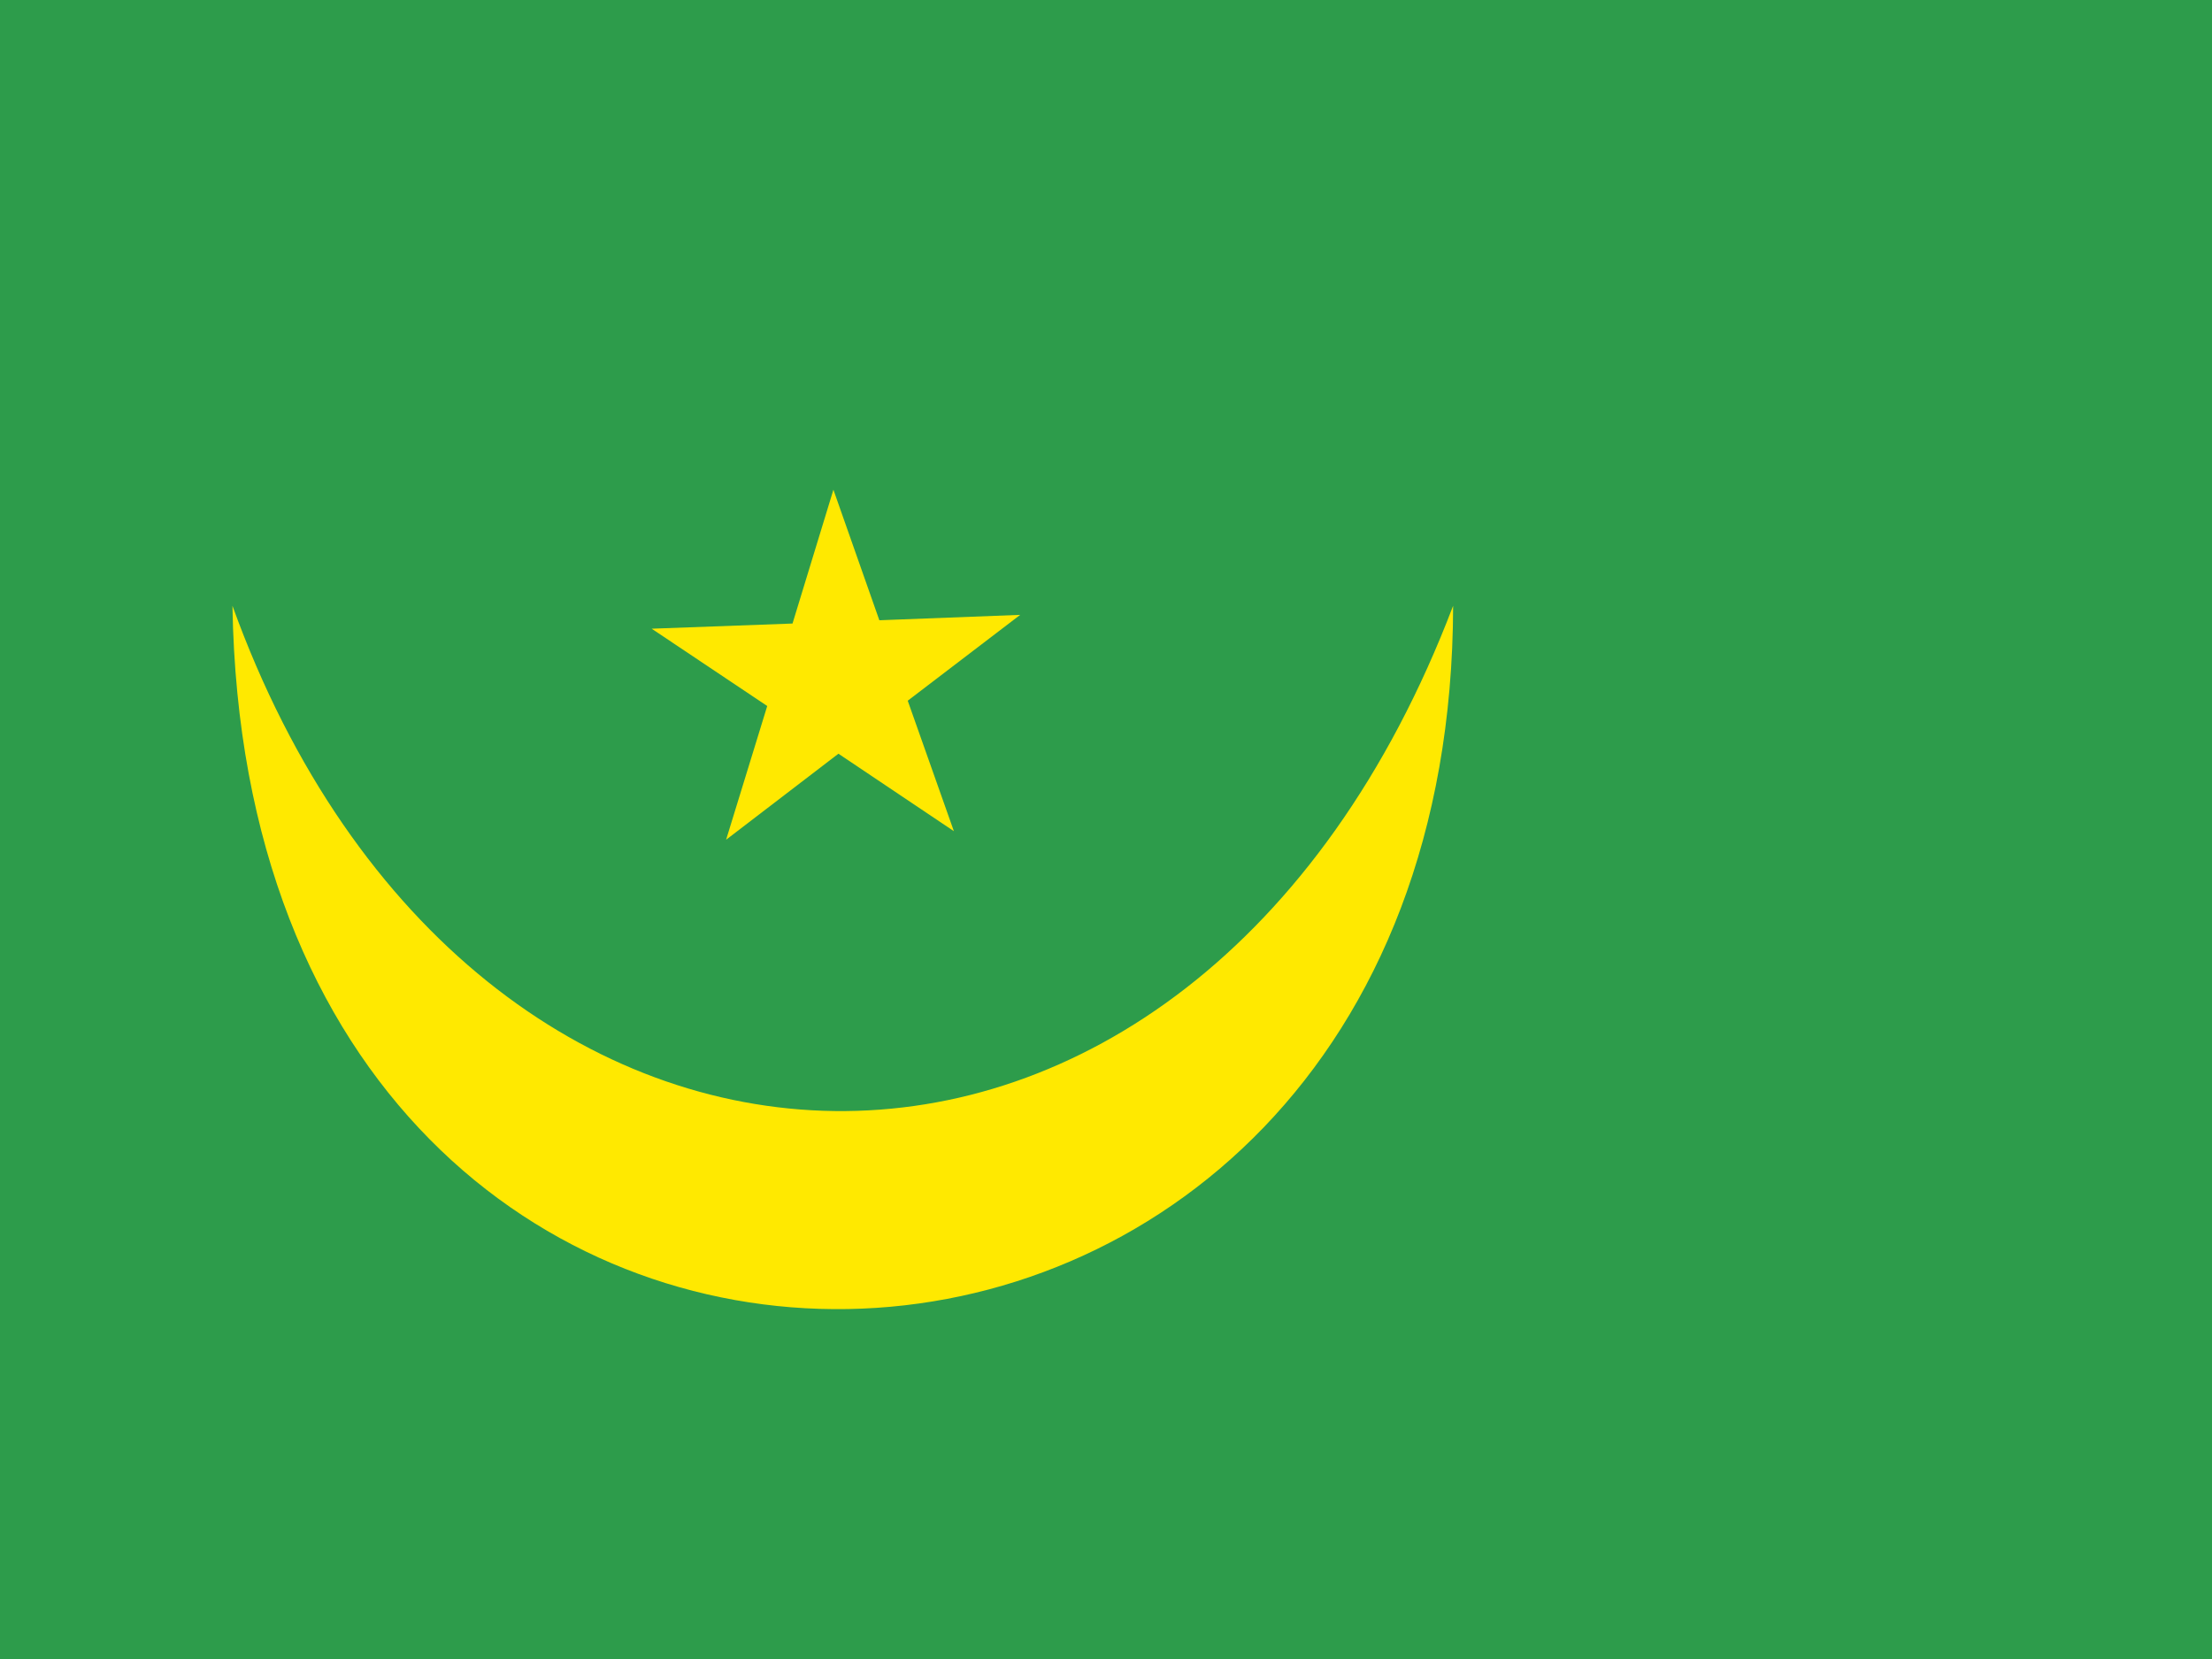
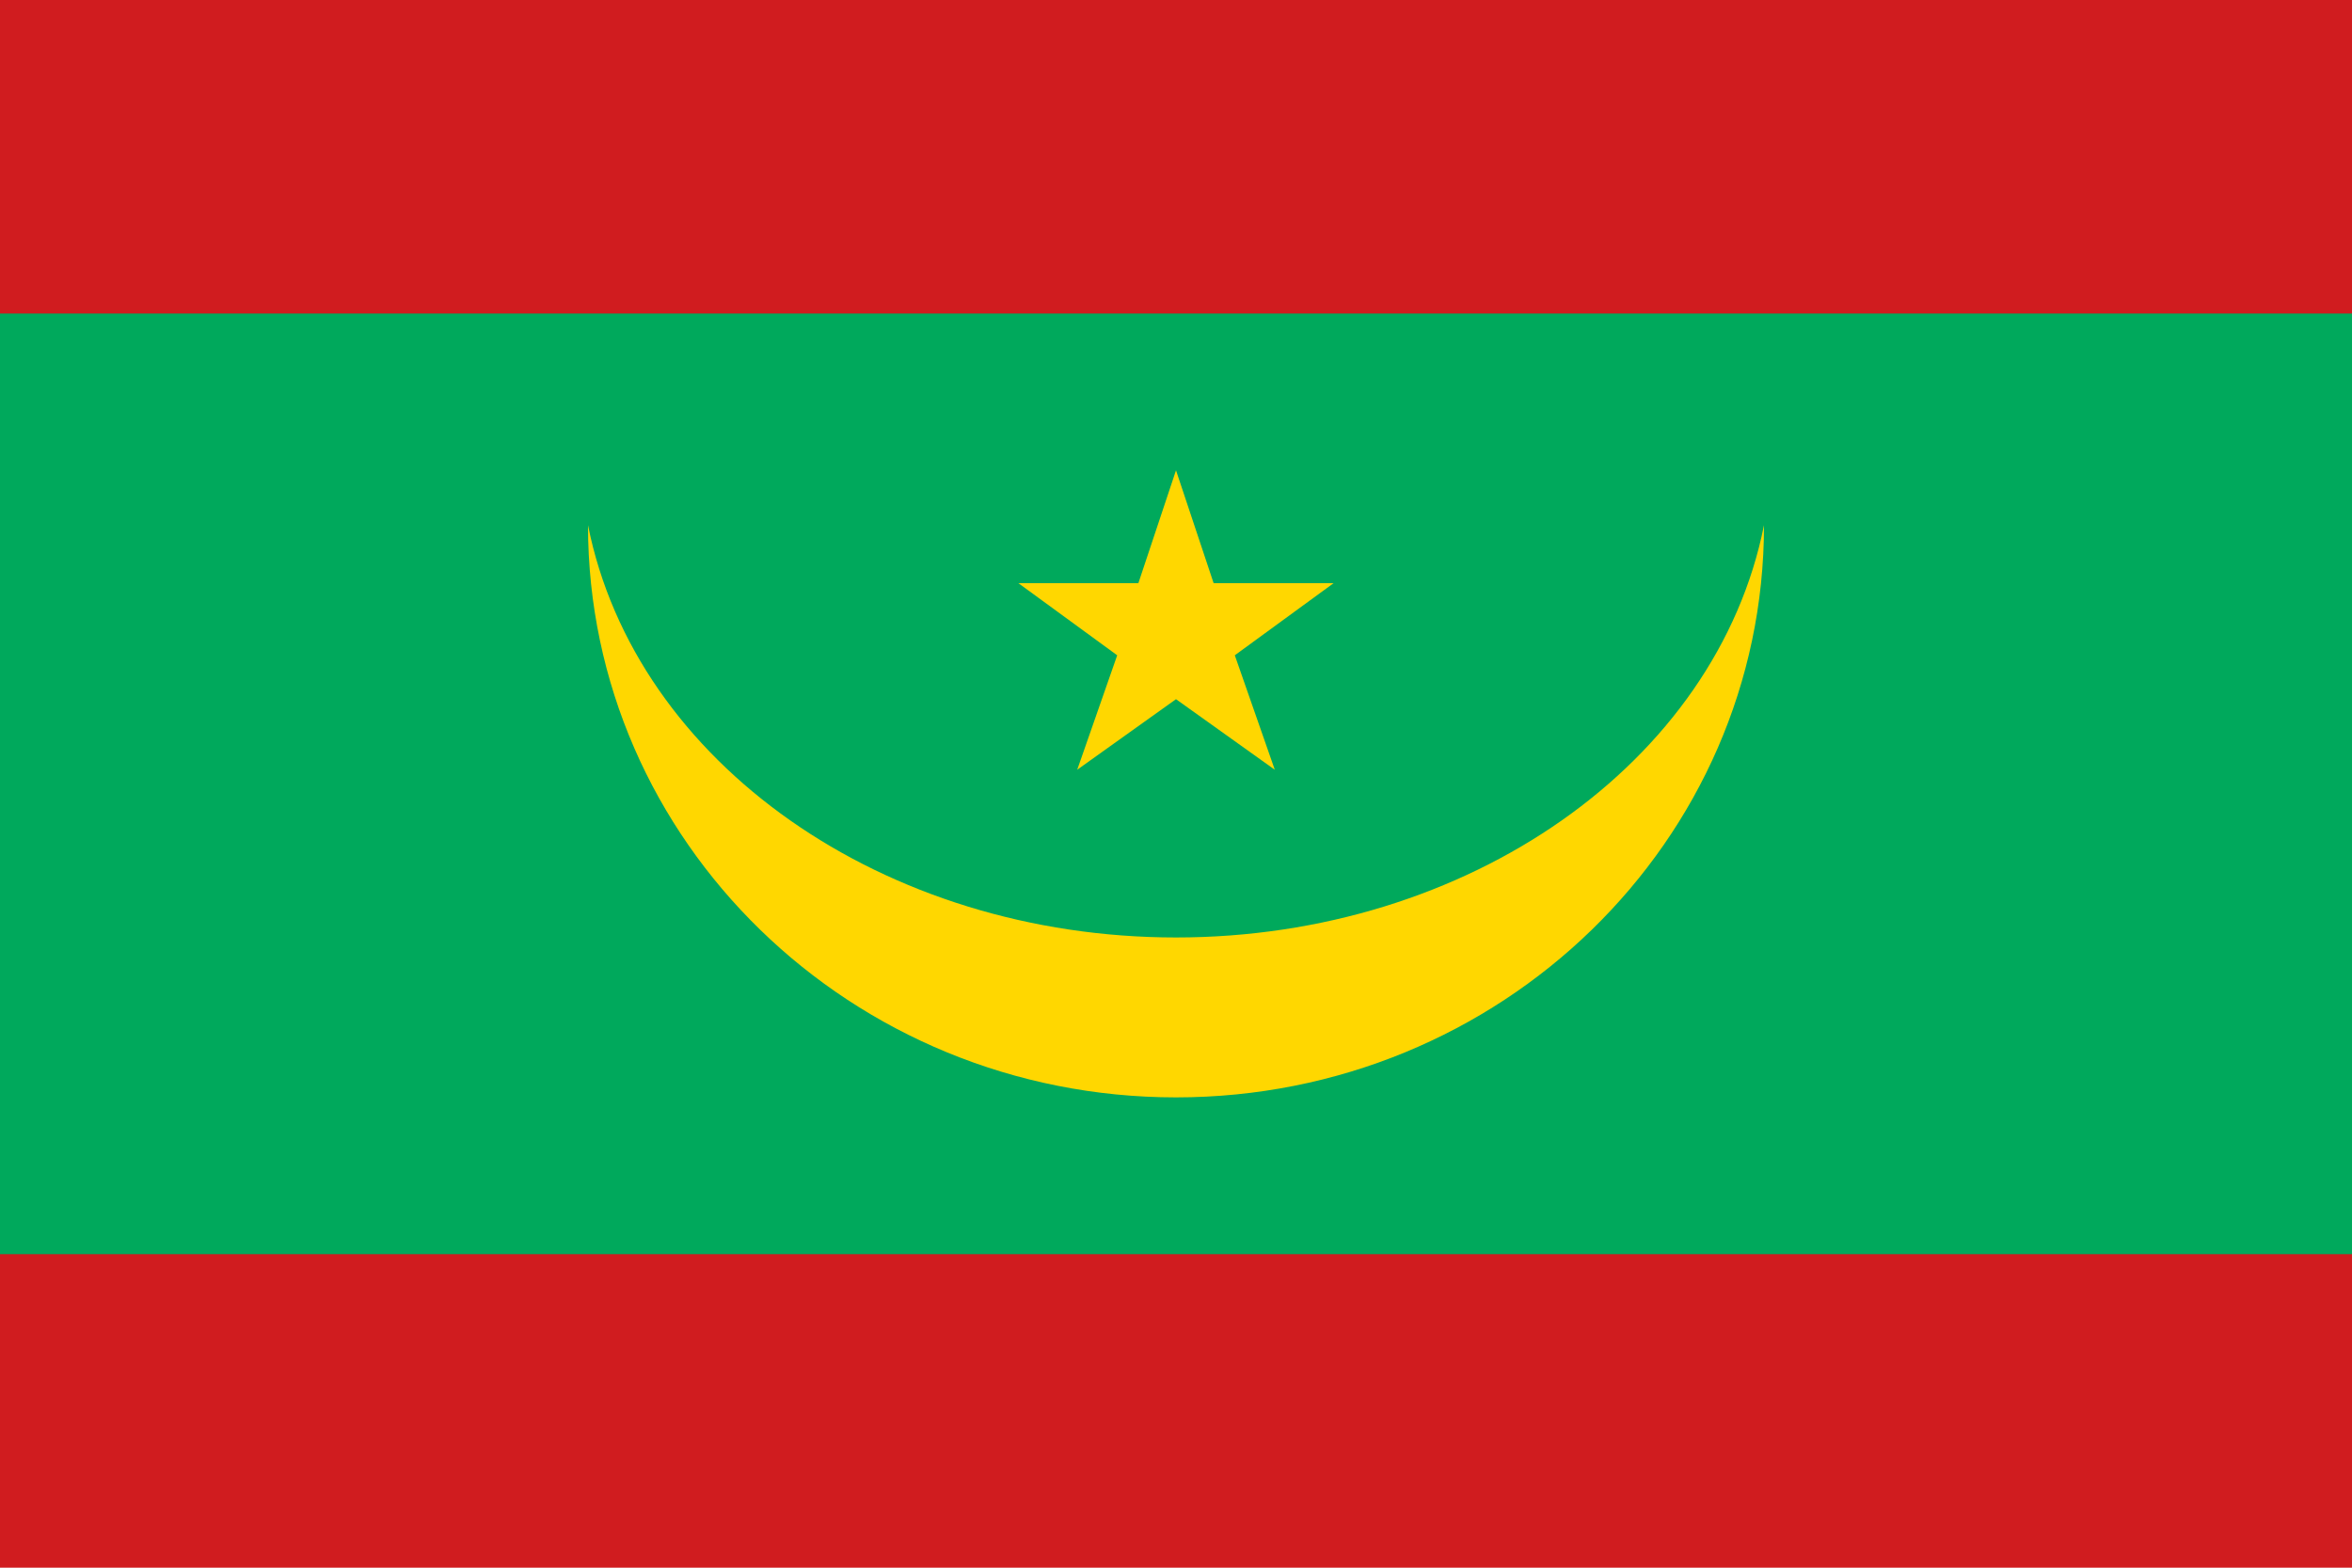
- <svg xmlns="http://www.w3.org/2000/svg" id="svg378" height="480" width="640" version="1" y="0" x="0">
-   <defs id="defs380">
-     <clipPath id="clipPath7229" clipPathUnits="userSpaceOnUse">
-       <rect id="rect7231" fill-opacity="0.67" height="480" width="640" y="0" x="0" />
-     </clipPath>
-   </defs>
-   <g id="flag" fill-rule="evenodd" clip-path="url(#clipPath7229)">
-     <rect id="rect149" transform="scale(-1)" height="480" width="685.71" y="-480" x="-662.86" fill="#2d9c4b" />
-     <path id="path673" d="m67.255 175.27c69.077 191.41 277.65 198.43 353.18 0-0.537 265.16-348.61 277.45-353.18 0z" fill="#ffe900" />
-     <polygon id="polygon638" transform="matrix(.57539 -.021671 .010838 .56753 -68.784 7.4629)" points="533.78 256.9 555.61 324.28 626.44 324.23 569.1 365.81 591.04 433.16 591.04 433.16 533.77 391.48 476.5 433.15 498.45 365.81 441.12 324.21 511.95 324.28" fill="#ffe900" />
-   </g>
+ <svg xmlns="http://www.w3.org/2000/svg" width="1200" height="800" viewBox=" 0 0 3000 2000">
+   <path fill="#d01c1f" d="M0 0H3000V2000H0z" />
+   <path fill="#00a95c" d="M0 400H3000V1600H0z" />
+   <path fill="#ffd700" d="M1299 744h153l48-144 48 144h153l-126 92 51 146-126-90-126 90 51-146zM750 670a 760.093 628 0 0 0 1500 0 750 730 0 0 1-1500 0z" />
</svg>
